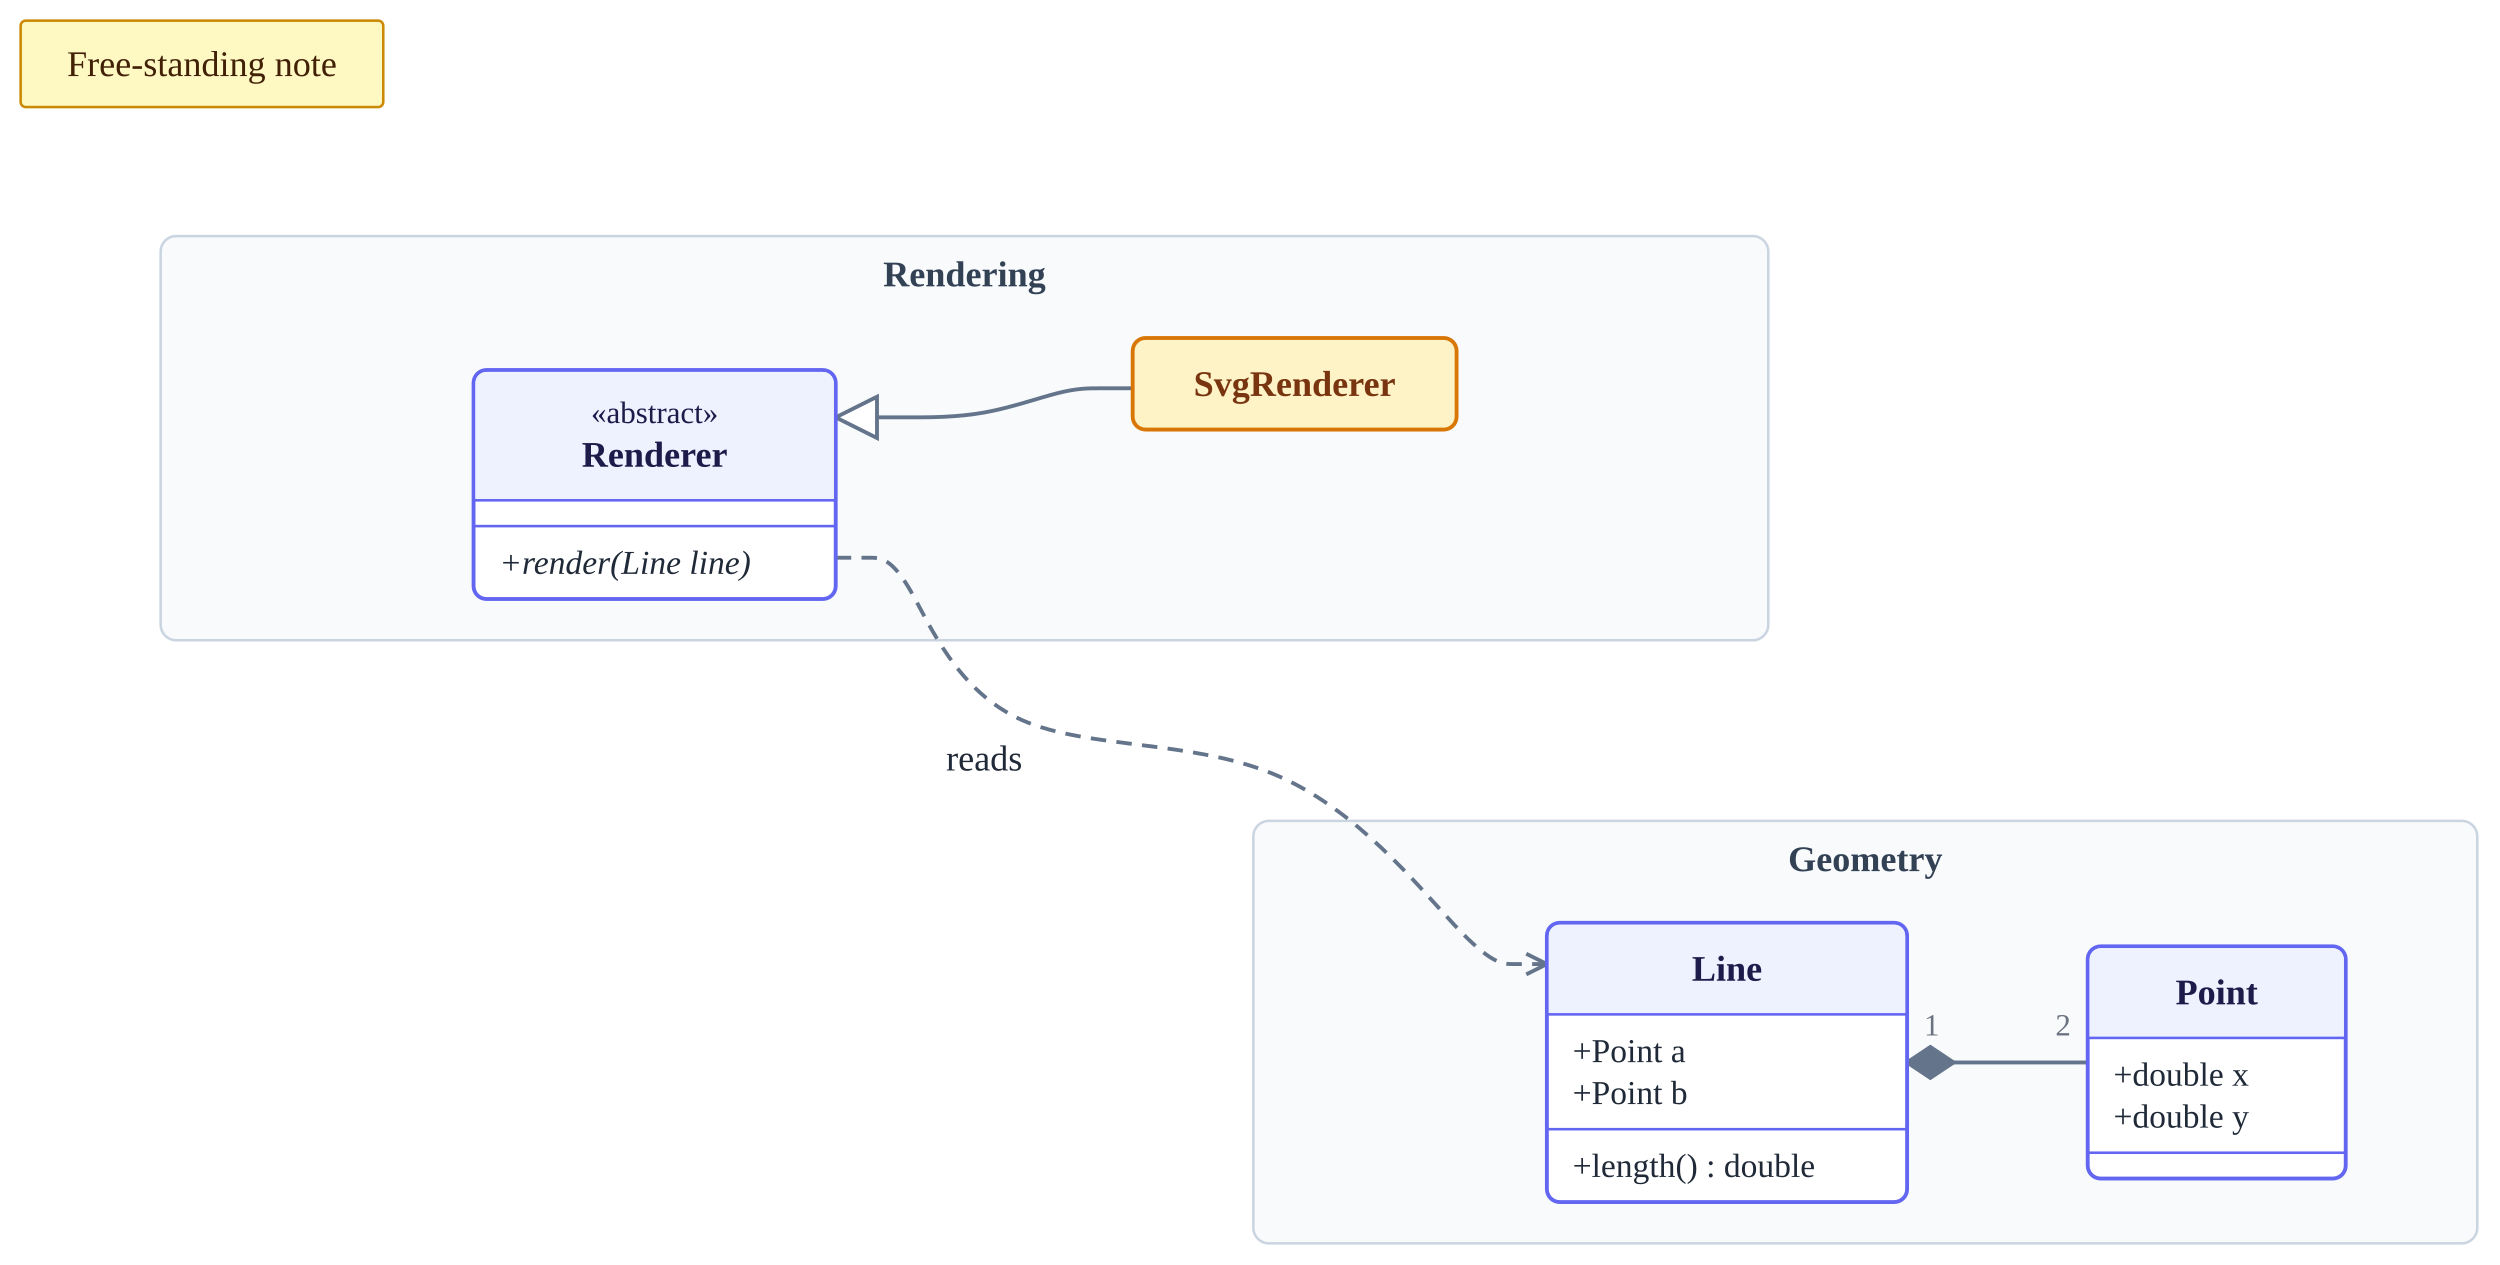
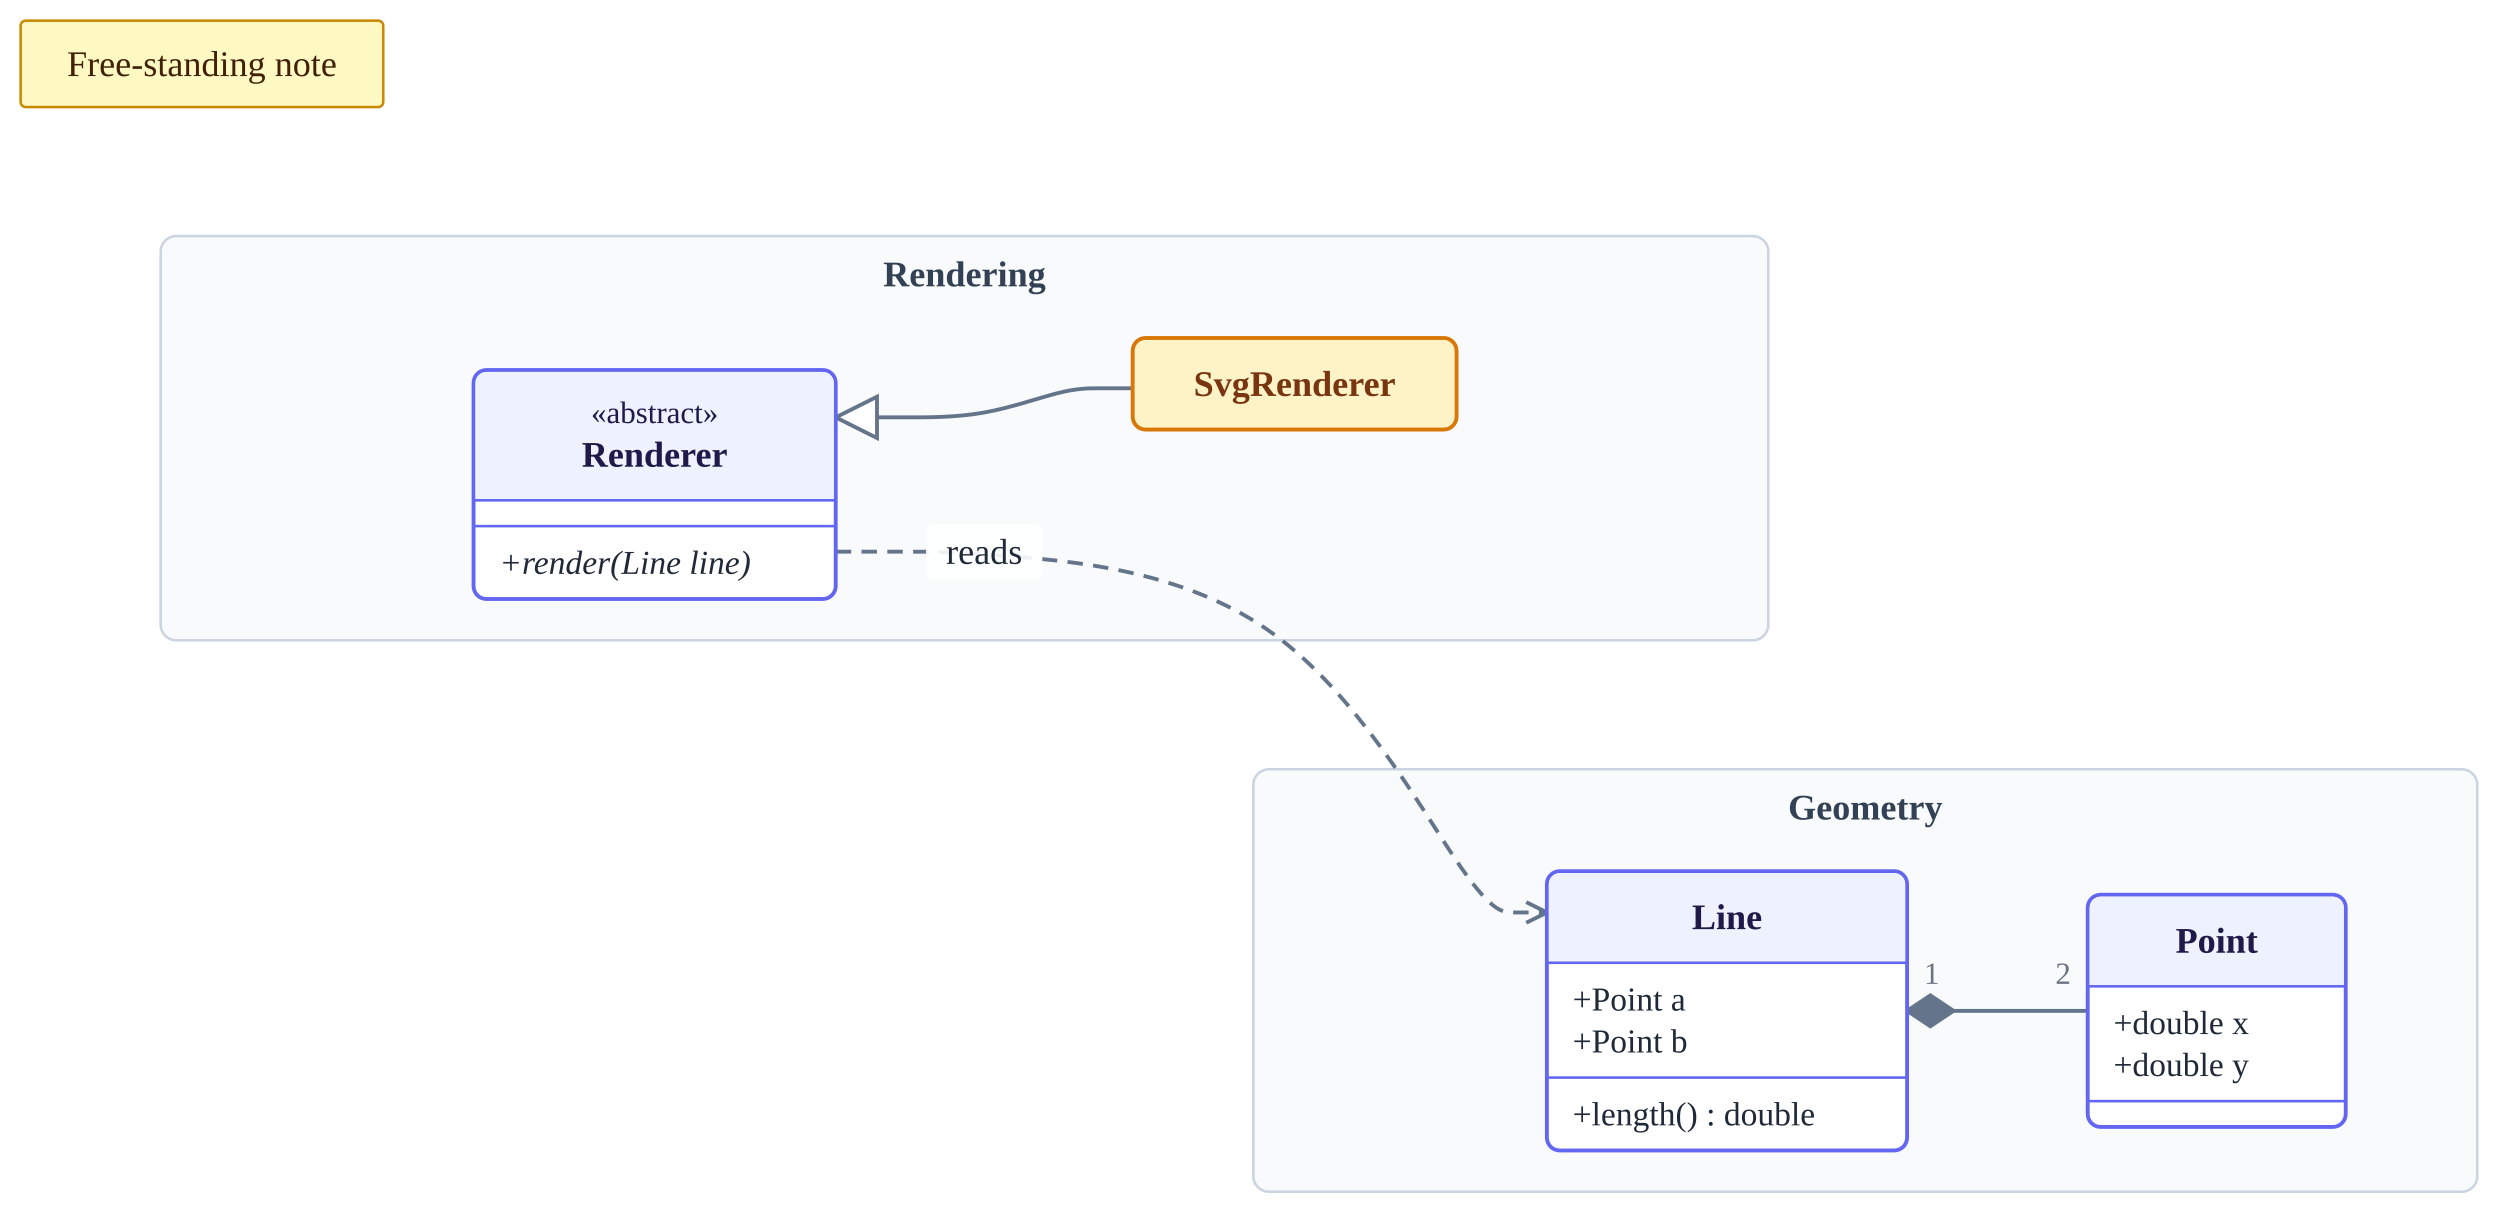
- <svg xmlns="http://www.w3.org/2000/svg" id="dg-89yqrg" class="dg dg-class" width="969" height="490" viewBox="0 0 969 490" role="img" aria-labelledby="dg-89yqrg-title" style="max-width:100%;height:auto">
+ <svg xmlns="http://www.w3.org/2000/svg" id="dg-89yqrg" class="dg dg-class" width="969" height="470" viewBox="0 0 969 470" role="img" aria-labelledby="dg-89yqrg-title" style="max-width:100%;height:auto">
  <style>#dg-89yqrg{font-family:var(--dg-font-family, ui-sans-serif, system-ui, -apple-system, "Segoe UI", Roboto, "Helvetica Neue", Arial, sans-serif);font-size:14px;color:var(--dg-text, #1f2937)}#dg-89yqrg text{fill:var(--dg-text, #1f2937)}#dg-89yqrg .dg-label{fill:var(--dg-node-text, #1e1b4b)}#dg-89yqrg .dg-node .dg-shape{fill:var(--dg-node-fill, #eef2ff);stroke:var(--dg-node-stroke, #6366f1);stroke-width:1.5px}#dg-89yqrg .dg-cluster-box{fill:var(--dg-cluster-fill, #f8fafc);stroke:var(--dg-cluster-stroke, #cbd5e1);stroke-width:1px}#dg-89yqrg .dg-cluster-label{fill:var(--dg-cluster-text, #334155);font-weight:600}#dg-89yqrg .dg-edge{fill:none;stroke:var(--dg-line, #64748b);stroke-width:1.5px}#dg-89yqrg .dg-edge-thick{stroke-width:3.5px}#dg-89yqrg .dg-edge-dotted{stroke-dasharray:3 3}#dg-89yqrg .dg-marker{fill:var(--dg-line, #64748b);stroke:var(--dg-line, #64748b)}#dg-89yqrg .dg-edge-label-box{fill:var(--dg-edge-label-fill, #ffffff);opacity:0.9}#dg-89yqrg .dg-edge-label{fill:var(--dg-text, #1f2937)}#dg-89yqrg .dg-muted{fill:var(--dg-text-muted, #6b7280)}#dg-89yqrg a{cursor:pointer}#dg-89yqrg .dg-uml-class .dg-uml-box{fill:var(--dg-row-fill, #ffffff)}#dg-89yqrg .dg-uml-name{font-weight:bold}#dg-89yqrg .dg-uml-header{fill:var(--dg-node-fill, #eef2ff);stroke:none}#dg-89yqrg .dg-uml-rule{stroke:var(--dg-node-stroke, #6366f1);stroke-width:1px}#dg-89yqrg .dg-uml-annotation{font-size:12px}#dg-89yqrg .dg-uml-member{font-size:13px}#dg-89yqrg .dg-uml-cardinality{fill:var(--dg-text-muted, #6b7280);font-size:12px}#dg-89yqrg .dg-edge-dashed{stroke-dasharray:6 4}#dg-89yqrg .dg-note-box{fill:var(--dg-note-fill, #fef9c3);stroke:var(--dg-note-stroke, #ca8a04)}#dg-89yqrg .dg-note-text{fill:var(--dg-note-text, #422006)}#dg-89yqrg .dg-note-link{fill:none;stroke:var(--dg-note-stroke, #ca8a04);stroke-dasharray:3 3}</style>
  <defs>
    <marker id="dg-89yqrg-m-diamond" markerUnits="userSpaceOnUse" orient="auto" viewBox="0 0 22 16" refX="21" refY="8" markerWidth="22" markerHeight="16">
      <g>
        <path class="dg-marker" d="M21,8 L12,2 L3,8 L12,14 z" stroke-width="1.5" />
      </g>
    </marker>
    <marker id="dg-89yqrg-m-diamond-start" markerUnits="userSpaceOnUse" orient="auto" viewBox="0 0 22 16" refX="1" refY="8" markerWidth="22" markerHeight="16">
      <g transform="translate(22,0) scale(-1,1)">
        <path class="dg-marker" d="M21,8 L12,2 L3,8 L12,14 z" stroke-width="1.5" />
      </g>
    </marker>
    <marker id="dg-89yqrg-m-triangle" markerUnits="userSpaceOnUse" orient="auto" viewBox="0 0 20 20" refX="19" refY="10" markerWidth="20" markerHeight="20">
      <g>
        <path class="dg-marker" d="M19,10 L3,2 L3,18 z" style="fill:var(--dg-edge-label-fill, #ffffff)" stroke-width="1.5" />
      </g>
    </marker>
    <marker id="dg-89yqrg-m-triangle-start" markerUnits="userSpaceOnUse" orient="auto" viewBox="0 0 20 20" refX="1" refY="10" markerWidth="20" markerHeight="20">
      <g transform="translate(20,0) scale(-1,1)">
        <path class="dg-marker" d="M19,10 L3,2 L3,18 z" style="fill:var(--dg-edge-label-fill, #ffffff)" stroke-width="1.5" />
      </g>
    </marker>
    <marker id="dg-89yqrg-m-open-arrow" markerUnits="userSpaceOnUse" orient="auto" viewBox="0 0 10 10" refX="9" refY="5" markerWidth="10" markerHeight="10">
      <path class="dg-marker dg-marker-open" d="M1,1 L9,5 L1,9" style="fill:none" stroke-width="1.5" />
    </marker>
    <marker id="dg-89yqrg-m-open-arrow-start" markerUnits="userSpaceOnUse" orient="auto" viewBox="0 0 10 10" refX="1" refY="5" markerWidth="10" markerHeight="10">
      <path class="dg-marker dg-marker-open" d="M1,1 L9,5 L1,9" transform="translate(10,0) scale(-1,1)" style="fill:none" stroke-width="1.5" />
    </marker>
  </defs>
  <g transform="translate(8,8)">
    <g class="dg-clusters">
      <g class="dg-cluster dg-namespace" data-id="Geometry">
-         <rect class="dg-cluster-box" x="477.8" y="310.17" width="474.39" height="163.75" rx="6" />
+         <rect class="dg-cluster-box" x="477.8" y="290.17" width="474.39" height="163.75" rx="6" />
        <text class="dg-cluster-label" text-anchor="middle" dominant-baseline="central">
-           <tspan x="715" y="324.92" dominant-baseline="central">Geometry</tspan>
+           <tspan x="715" y="304.92" dominant-baseline="central">Geometry</tspan>
        </text>
      </g>
      <g class="dg-cluster dg-namespace" data-id="Rendering">
        <rect class="dg-cluster-box" x="54.28" y="83.5" width="623.11" height="156.67" rx="6" />
        <text class="dg-cluster-label" text-anchor="middle" dominant-baseline="central">
          <tspan x="365.83" y="98.25" dominant-baseline="central">Rendering</tspan>
        </text>
      </g>
    </g>
    <g class="dg-edges">
-       <path class="dg-edge" d="M731.2,403.8 L733.14,403.8 C735.09,403.8 738.97,403.8 742.86,403.8 C746.75,403.8 750.64,403.8 754.53,403.8 C758.42,403.8 762.31,403.8 766.2,403.8 C770.09,403.8 773.97,403.8 777.86,403.8 C781.75,403.8 785.64,403.8 789.53,403.8 C793.42,403.8 797.31,403.8 799.25,403.8 L801.2,403.8" marker-start="url(#dg-89yqrg-m-diamond-start)" data-from="Line" data-to="Point" />
+       <path class="dg-edge" d="M731.2,383.8 L733.14,383.8 C735.09,383.8 738.97,383.8 742.86,383.8 C746.75,383.8 750.64,383.8 754.53,383.8 C758.42,383.8 762.31,383.8 766.2,383.8 C770.09,383.8 773.97,383.8 777.86,383.8 C781.75,383.8 785.64,383.8 789.53,383.8 C793.42,383.8 797.31,383.8 799.25,383.8 L801.2,383.8" marker-start="url(#dg-89yqrg-m-diamond-start)" data-from="Line" data-to="Point" />
      <path class="dg-edge" d="M315.92,153.77 L318.08,153.77 C320.25,153.77 324.58,153.77 328.92,153.77 C333.25,153.77 337.58,153.77 345.01,153.77 C352.44,153.77 362.96,153.77 373.48,151.89 C383.99,150.01 394.51,146.26 401.94,144.38 C409.37,142.5 413.7,142.5 418.03,142.5 C422.37,142.5 426.7,142.5 428.87,142.5 L431.03,142.5" marker-start="url(#dg-89yqrg-m-triangle-start)" data-from="Renderer" data-to="SvgRenderer" />
-       <path class="dg-edge dg-edge-dashed" d="M315.92,208.17 L318.08,208.17 C320.25,208.17 324.58,208.17 328.92,208.17 C333.25,208.17 337.58,208.17 345.01,221.13 C352.44,234.09 362.96,260.01 388.27,271.17 C413.58,282.34 453.69,278.76 485.71,292.05 C517.73,305.34 541.65,335.51 555.78,350.59 C569.91,365.67 574.24,365.67 578.57,365.67 C582.91,365.67 587.24,365.67 589.41,365.67 L591.57,365.67" marker-end="url(#dg-89yqrg-m-open-arrow)" data-from="Renderer" data-to="Line" />
+       <path class="dg-edge dg-edge-dashed" d="M315.92,205.83 L318.08,205.83 C320.25,205.83 324.58,205.83 328.92,205.83 C333.25,205.83 337.58,205.83 345.01,205.83 C352.44,205.83 362.96,205.83 388.27,208 C413.58,210.17 453.69,214.51 485.71,237.81 C517.73,261.12 541.65,303.4 555.78,324.53 C569.91,345.67 574.24,345.67 578.57,345.67 C582.91,345.67 587.24,345.67 589.41,345.67 L591.57,345.67" marker-end="url(#dg-89yqrg-m-open-arrow)" data-from="Renderer" data-to="Line" />
    </g>
    <g class="dg-notes">
      <g class="dg-note">
        <rect class="dg-note-box" x="0" y="0" width="140.55" height="33.5" rx="2" />
        <text class="dg-note-text" text-anchor="middle" dominant-baseline="central">
          <tspan x="70.28" y="16.75" dominant-baseline="central">Free-standing note</tspan>
        </text>
      </g>
    </g>
    <g class="dg-edge-labels">
      <text class="dg-uml-cardinality" text-anchor="middle" dominant-baseline="central">
-         <tspan x="740.73" y="389.3" dominant-baseline="central">1</tspan>
+         <tspan x="740.73" y="369.3" dominant-baseline="central">1</tspan>
      </text>
      <text class="dg-uml-cardinality" text-anchor="middle" dominant-baseline="central">
-         <tspan x="791.66" y="389.3" dominant-baseline="central">2</tspan>
+         <tspan x="791.66" y="369.3" dominant-baseline="central">2</tspan>
      </text>
      <g class="dg-edge-label-group">
-         <rect class="dg-edge-label-box" x="350.92" y="275.17" width="45.11" height="21.5" rx="3" />
+         <rect class="dg-edge-label-box" x="350.92" y="195.08" width="45.11" height="21.5" rx="3" />
        <text class="dg-edge-label" text-anchor="middle" dominant-baseline="central">
-           <tspan x="373.48" y="285.92" dominant-baseline="central">reads</tspan>
+           <tspan x="373.48" y="205.83" dominant-baseline="central">reads</tspan>
        </text>
      </g>
    </g>
    <g class="dg-nodes">
      <g class="dg-node dg-uml-class" data-id="Point">
-         <rect class="dg-shape dg-uml-box" x="801.2" y="358.8" width="100" height="90" rx="5" />
-         <path class="dg-uml-header" d="M806.2,359.55 L896.2,359.55 A4.25,4.25 0 0,1 900.45,363.8 L900.45,394.3 L801.95,394.3 L801.95,363.8 A4.25,4.25 0 0,1 806.2,359.55 Z" />
+         <rect class="dg-shape dg-uml-box" x="801.2" y="338.8" width="100" height="90" rx="5" />
+         <path class="dg-uml-header" d="M806.2,339.55 L896.2,339.55 A4.25,4.25 0 0,1 900.45,343.8 L900.45,374.3 L801.95,374.3 L801.95,343.8 A4.25,4.25 0 0,1 806.2,339.55 Z" />
        <text class="dg-label dg-uml-name" text-anchor="middle" dominant-baseline="central">
-           <tspan x="851.2" y="376.55" dominant-baseline="central">Point</tspan>
+           <tspan x="851.2" y="356.55" dominant-baseline="central">Point</tspan>
        </text>
-         <line class="dg-uml-rule" x1="801.2" y1="394.3" x2="901.2" y2="394.3" />
+         <line class="dg-uml-rule" x1="801.2" y1="374.3" x2="901.2" y2="374.3" />
        <text class="dg-uml-member dg-uml-attribute" text-anchor="start" dominant-baseline="central">
-           <tspan x="811.2" y="408.42" dominant-baseline="central">+double x</tspan>
+           <tspan x="811.2" y="388.42" dominant-baseline="central">+double x</tspan>
        </text>
        <text class="dg-uml-member dg-uml-attribute" text-anchor="start" dominant-baseline="central">
-           <tspan x="811.2" y="424.67" dominant-baseline="central">+double y</tspan>
+           <tspan x="811.2" y="404.67" dominant-baseline="central">+double y</tspan>
        </text>
-         <line class="dg-uml-rule" x1="801.2" y1="438.8" x2="901.2" y2="438.8" />
+         <line class="dg-uml-rule" x1="801.2" y1="418.8" x2="901.2" y2="418.8" />
      </g>
      <a href="https://example.com/line">
        <g class="dg-node dg-uml-class" data-id="Line">
-           <rect class="dg-shape dg-uml-box" x="591.57" y="349.67" width="139.62" height="108.25" rx="5" />
-           <path class="dg-uml-header" d="M596.57,350.42 L726.2,350.42 A4.25,4.25 0 0,1 730.45,354.67 L730.45,385.17 L592.32,385.17 L592.32,354.67 A4.25,4.25 0 0,1 596.57,350.42 Z" />
+           <rect class="dg-shape dg-uml-box" x="591.57" y="329.67" width="139.62" height="108.25" rx="5" />
+           <path class="dg-uml-header" d="M596.57,330.42 L726.2,330.42 A4.25,4.25 0 0,1 730.45,334.67 L730.45,365.17 L592.32,365.17 L592.32,334.67 A4.25,4.25 0 0,1 596.57,330.42 Z" />
          <text class="dg-label dg-uml-name" text-anchor="middle" dominant-baseline="central">
-             <tspan x="661.39" y="367.42" dominant-baseline="central">Line</tspan>
+             <tspan x="661.39" y="347.42" dominant-baseline="central">Line</tspan>
          </text>
-           <line class="dg-uml-rule" x1="591.57" y1="385.17" x2="731.2" y2="385.17" />
+           <line class="dg-uml-rule" x1="591.57" y1="365.17" x2="731.2" y2="365.17" />
          <text class="dg-uml-member dg-uml-attribute" text-anchor="start" dominant-baseline="central">
-             <tspan x="601.57" y="399.3" dominant-baseline="central">+Point a</tspan>
+             <tspan x="601.57" y="379.3" dominant-baseline="central">+Point a</tspan>
          </text>
          <text class="dg-uml-member dg-uml-attribute" text-anchor="start" dominant-baseline="central">
-             <tspan x="601.57" y="415.55" dominant-baseline="central">+Point b</tspan>
+             <tspan x="601.57" y="395.55" dominant-baseline="central">+Point b</tspan>
          </text>
-           <line class="dg-uml-rule" x1="591.57" y1="429.67" x2="731.2" y2="429.67" />
+           <line class="dg-uml-rule" x1="591.57" y1="409.67" x2="731.2" y2="409.67" />
          <text class="dg-uml-member dg-uml-method" text-anchor="start" dominant-baseline="central">
-             <tspan x="601.57" y="443.8" dominant-baseline="central">+length() : double</tspan>
+             <tspan x="601.57" y="423.8" dominant-baseline="central">+length() : double</tspan>
          </text>
        </g>
      </a>
      <g class="dg-node dg-uml-class" data-id="Renderer">
        <rect class="dg-shape dg-uml-box" x="175.55" y="135.42" width="140.37" height="88.75" rx="5" />
        <path class="dg-uml-header" d="M180.55,136.17 L310.92,136.17 A4.25,4.25 0 0,1 315.17,140.42 L315.17,185.92 L176.3,185.92 L176.3,140.42 A4.25,4.25 0 0,1 180.55,136.17 Z" />
        <text class="dg-label dg-uml-annotation" text-anchor="middle" dominant-baseline="central">
          <tspan x="245.74" y="151.92" dominant-baseline="central">«abstract»</tspan>
        </text>
        <text class="dg-label dg-uml-name" text-anchor="middle" dominant-baseline="central">
          <tspan x="245.74" y="168.17" dominant-baseline="central">Renderer</tspan>
        </text>
        <line class="dg-uml-rule" x1="175.55" y1="185.92" x2="315.92" y2="185.92" />
        <line class="dg-uml-rule" x1="175.55" y1="195.92" x2="315.92" y2="195.92" />
        <text class="dg-uml-member dg-uml-method" text-anchor="start" dominant-baseline="central" style="font-style:italic">
          <tspan x="185.55" y="210.05" dominant-baseline="central">+render(Line line)</tspan>
        </text>
      </g>
      <g class="dg-node dg-uml-class dg-class-accent" data-id="SvgRenderer">
        <rect class="dg-shape" x="431.03" y="123" width="125.54" height="35.5" rx="5" style="fill:#fef3c7;stroke:#d97706" />
        <text class="dg-label dg-uml-name" text-anchor="middle" dominant-baseline="central" style="fill:#78350f">
          <tspan x="493.8" y="140.75" dominant-baseline="central">SvgRenderer</tspan>
        </text>
      </g>
    </g>
  </g>
</svg>
